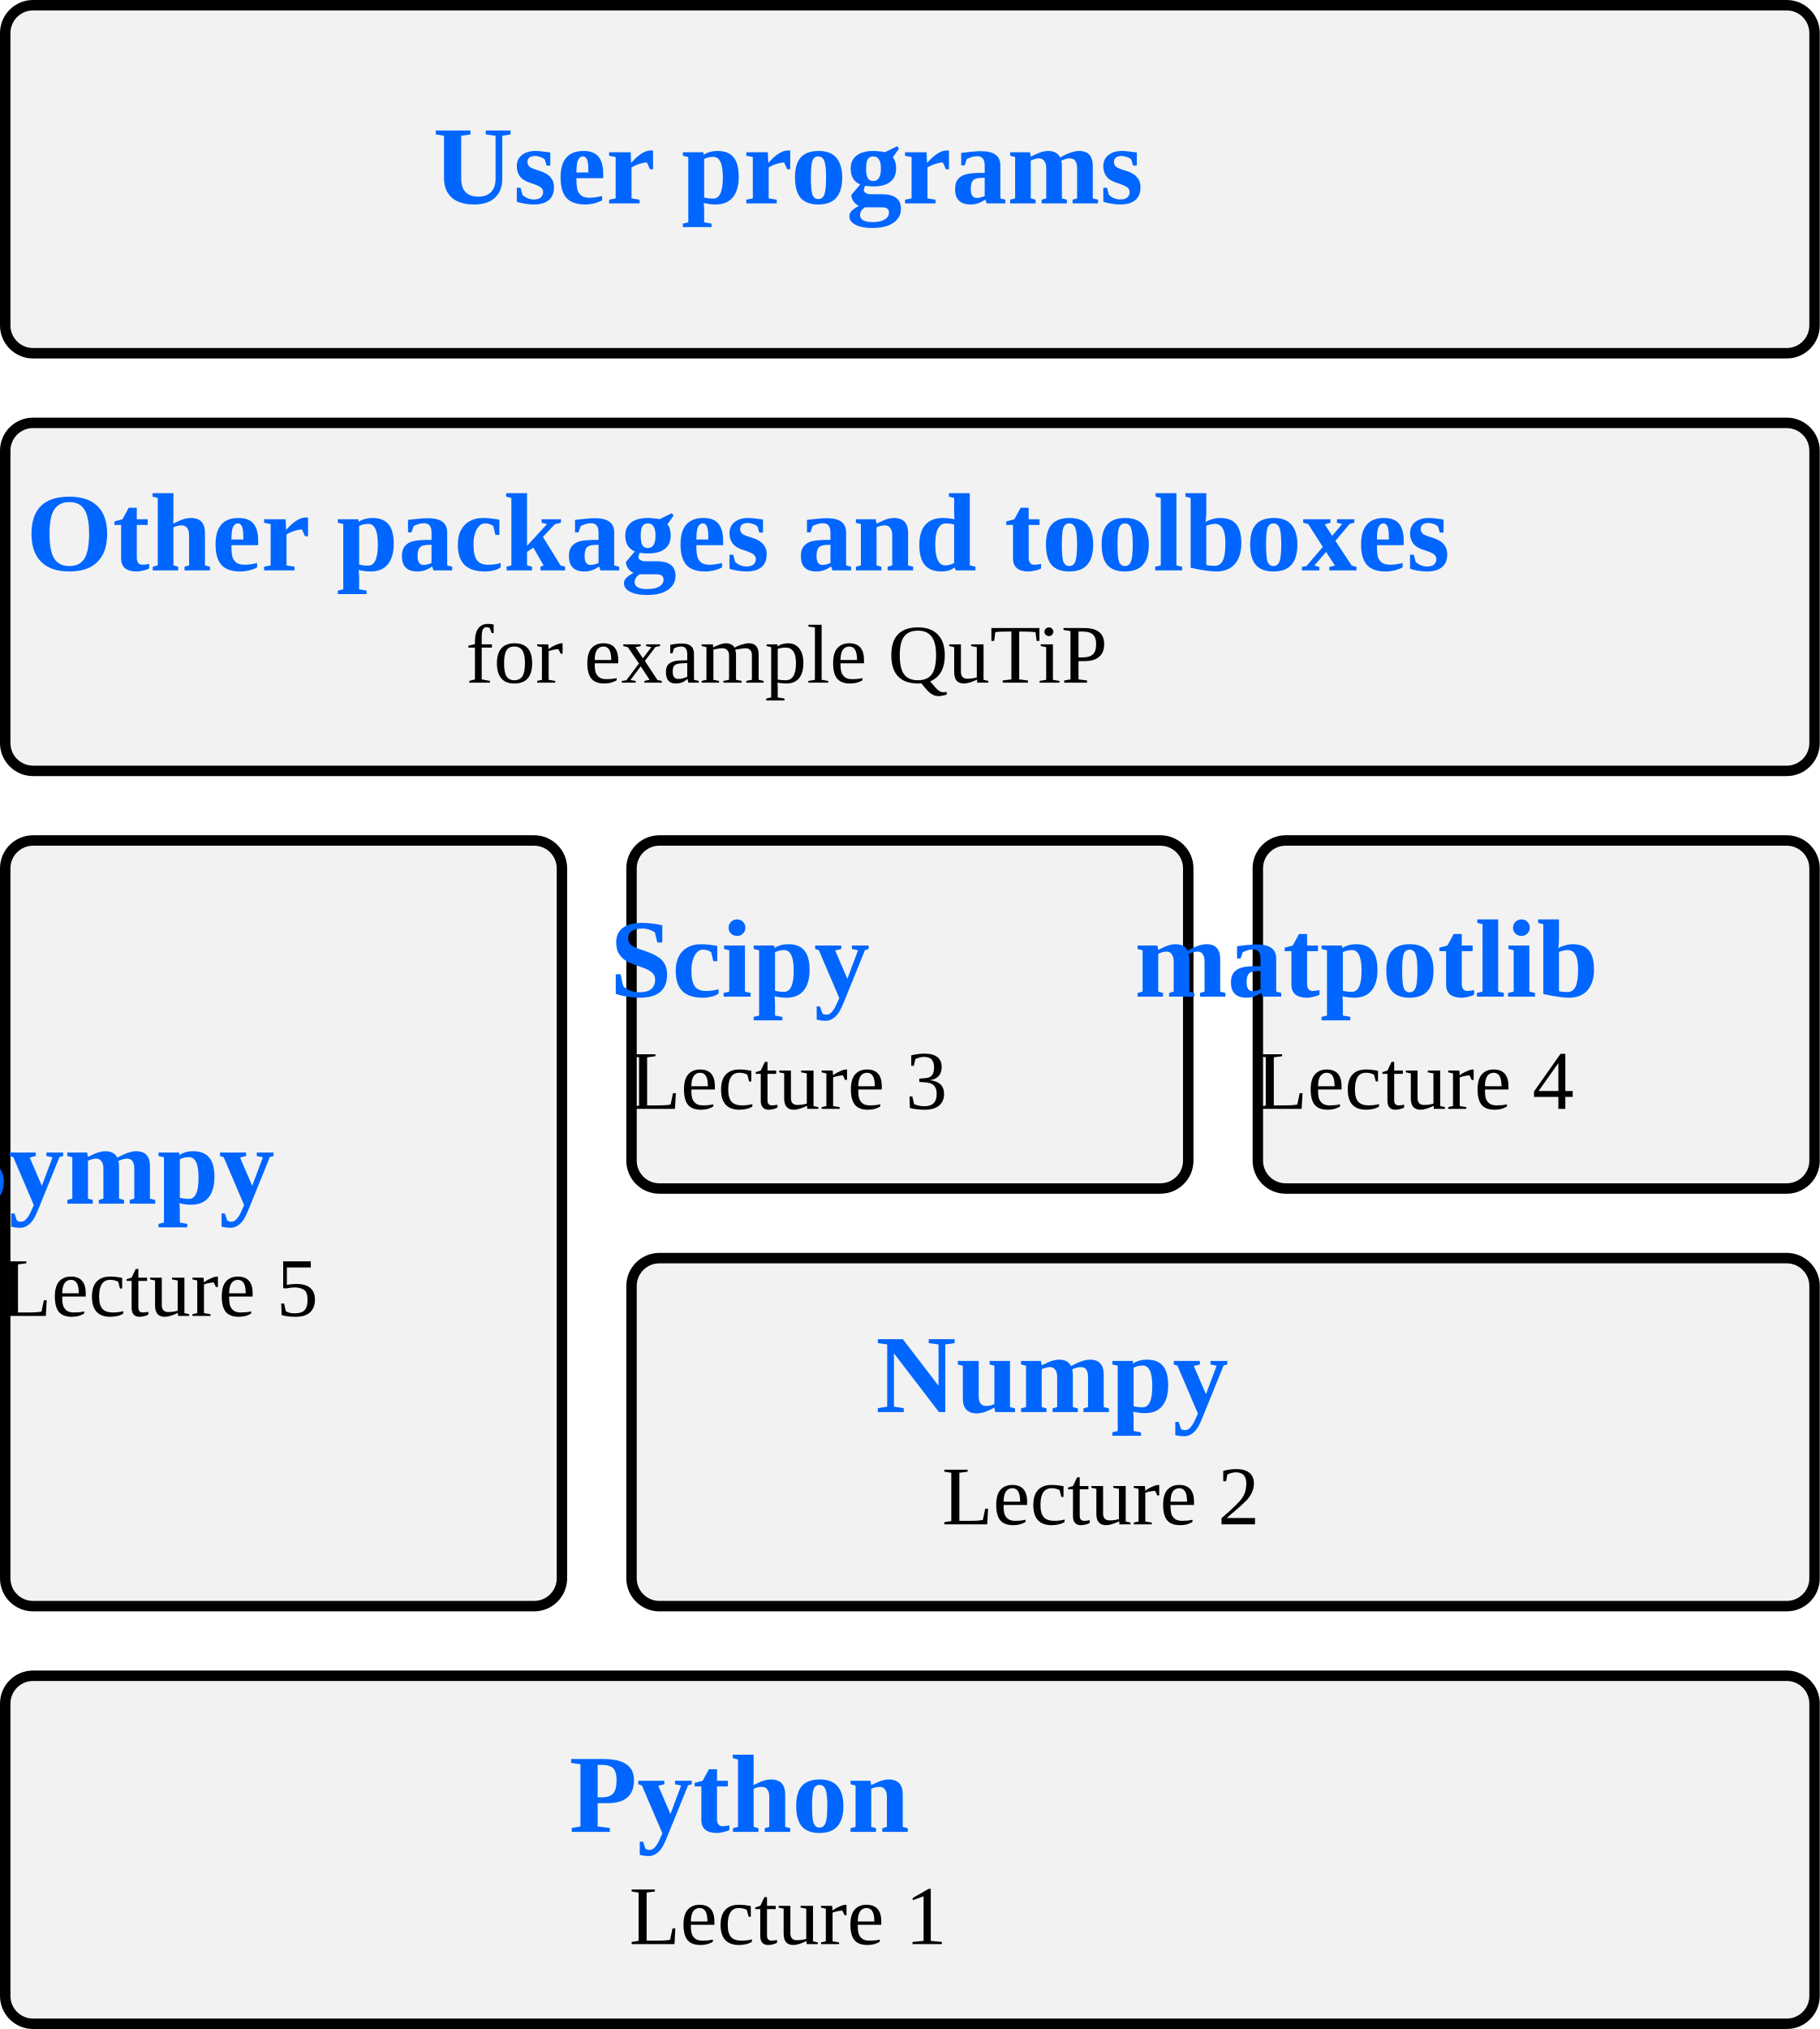
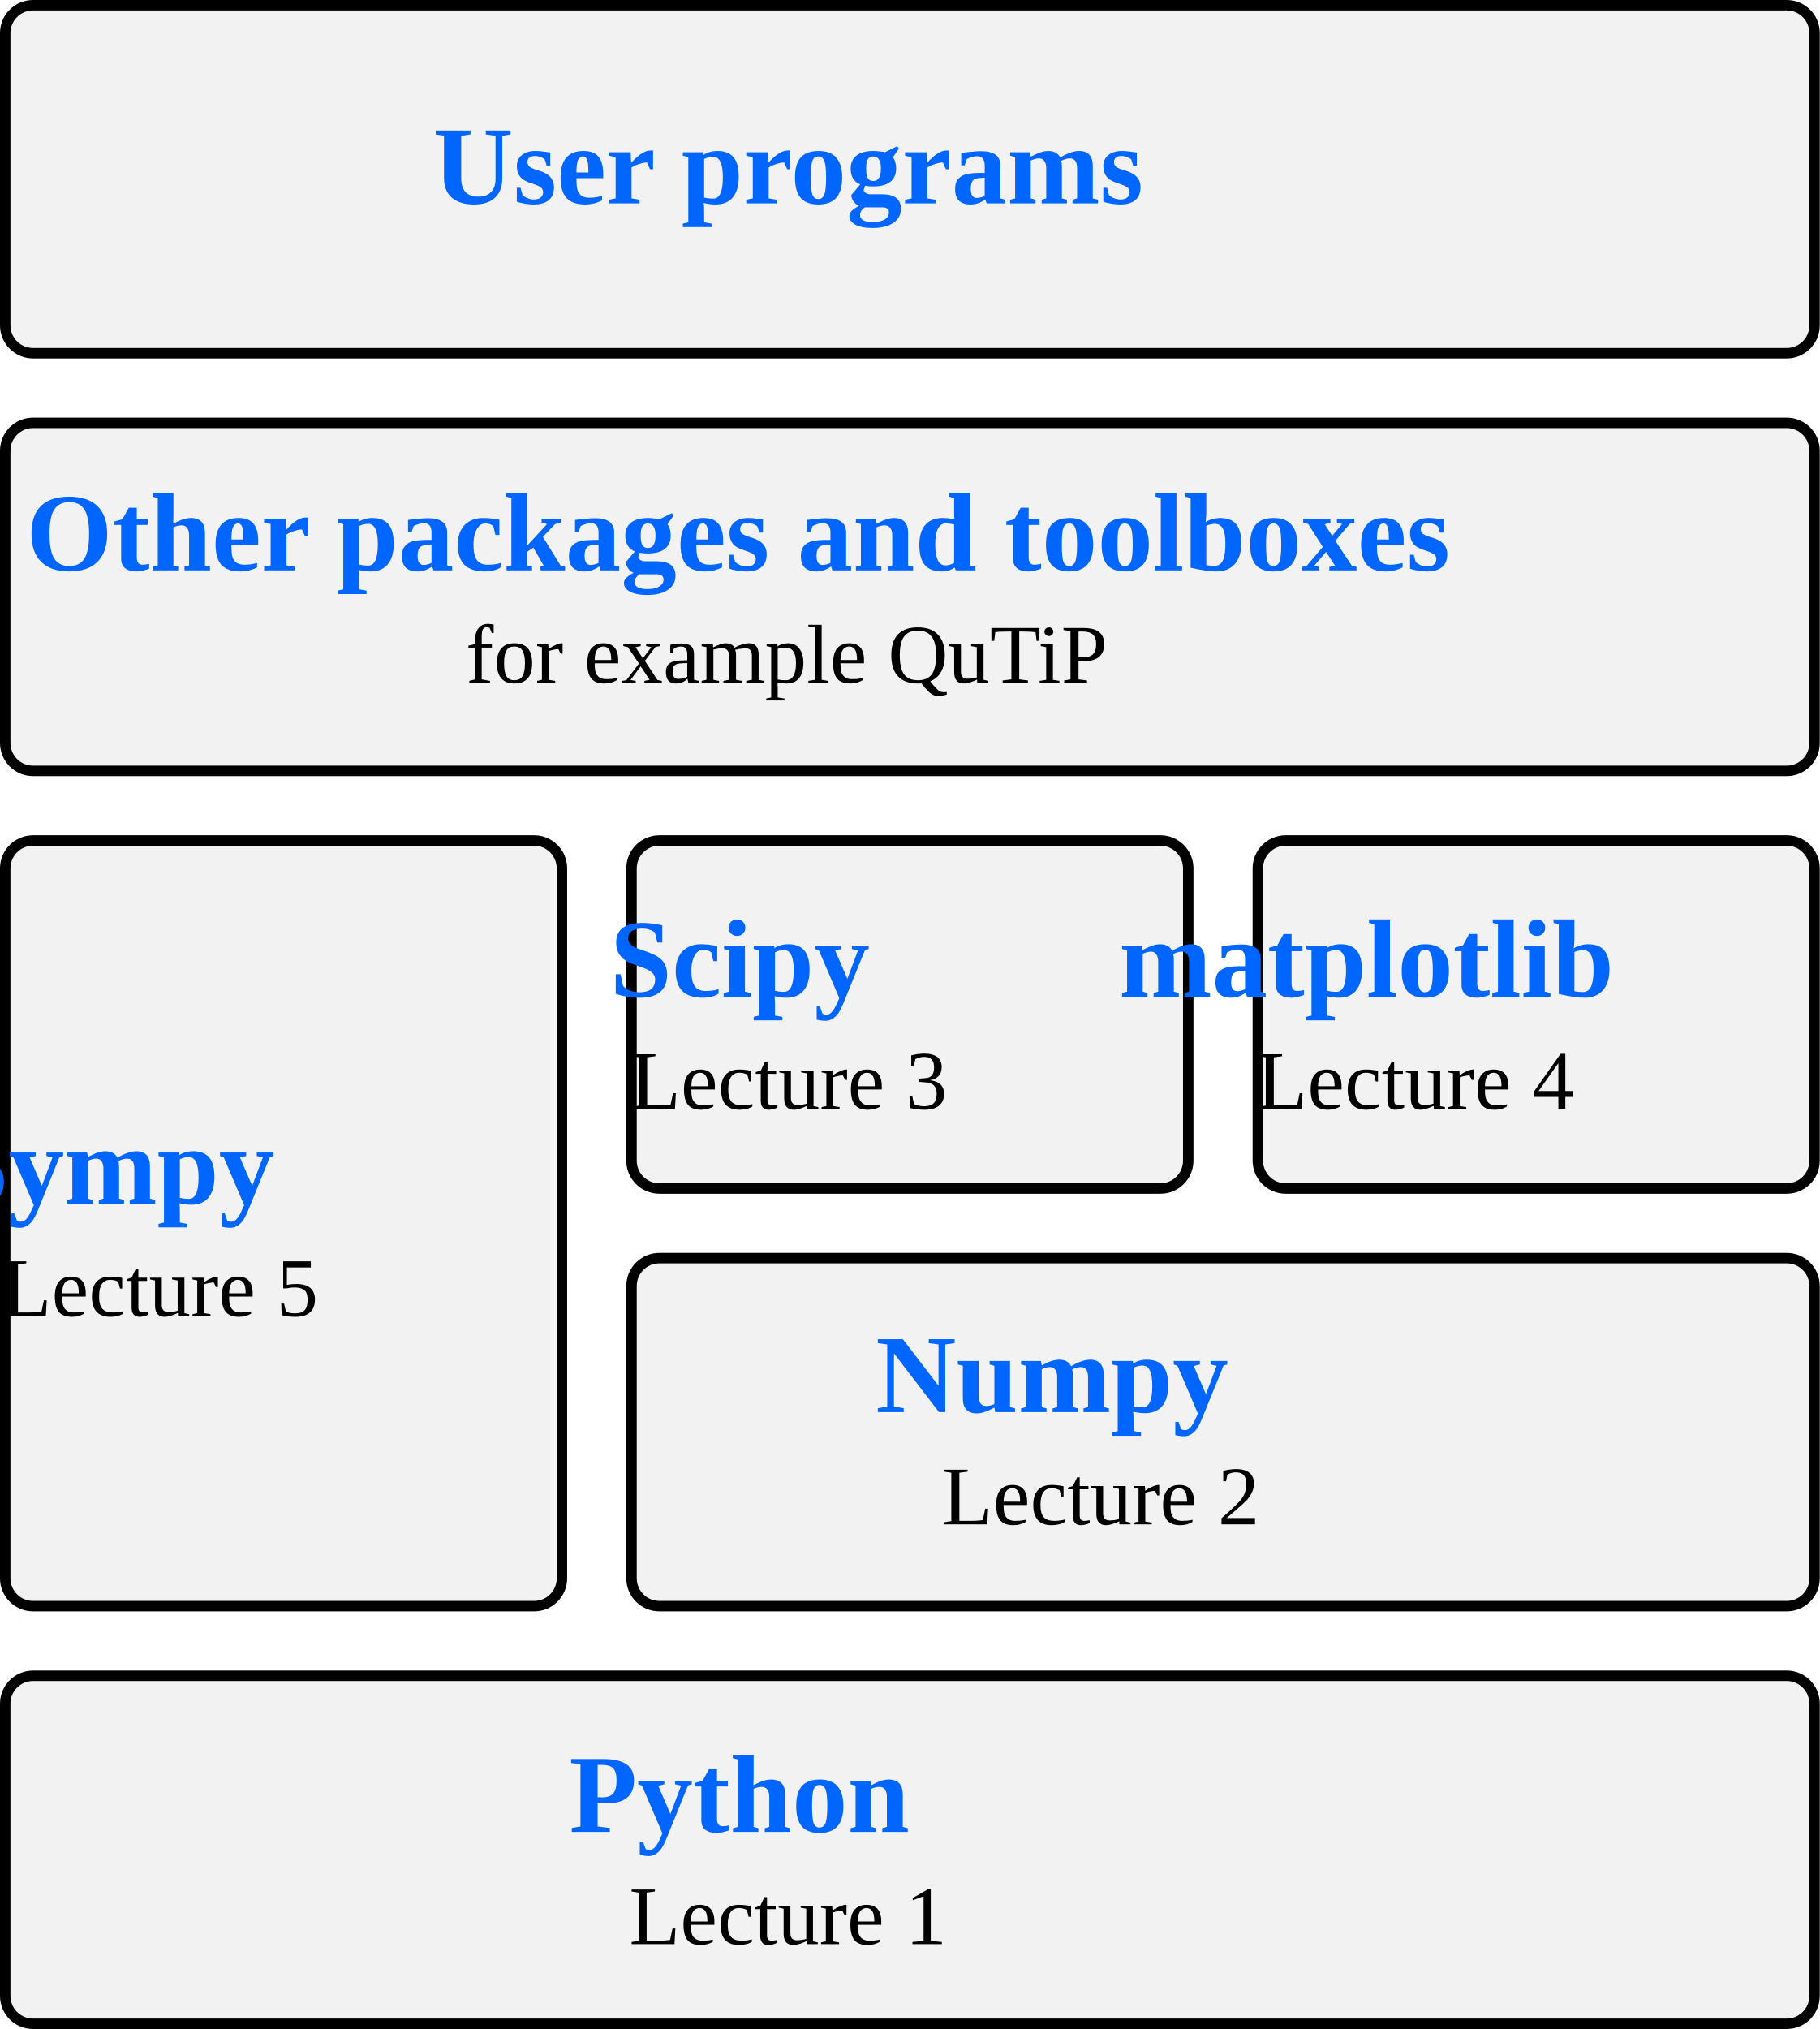
<svg xmlns="http://www.w3.org/2000/svg" width="130.75" height="145.75" id="svg2" version="1.1">
  <defs id="defs4">
    <path d="m 317.898,194.209 a 79.643,79.643 0 0 1 -136.514,-2.383 l 68.973,-39.821 z" id="path3779-9-1-34-2" style="fill:#e6e6e6;fill-opacity:1;stroke:#666666;stroke-width:2;stroke-linecap:round;stroke-miterlimit:4;stroke-dasharray:none;stroke-dashoffset:0" transform="matrix(-1,0,0,1,423.6607,164.1071)" />
    <path style="fill:none;stroke:none" d="m 121.786,347.719 c 27.478,37.923 73.841,35.529 108.214,3.214" id="path4417-4" />
    <path style="fill:none;stroke:none" d="m 175.714,252.362 c 45.18,12.196 56.69,45.759 52.5,89.286" id="path4415-2" />
    <path style="fill:none;stroke:none" d="m 123.214,340.219 c -9.441,-51.787 13.513,-77.596 47.143,-88.214" id="path4375-0" />
  </defs>
  <g id="layer1" transform="translate(-299.625,-111.9872)">
    <flowRoot xml:space="preserve" id="flowRoot4680" style="font-size:14px;font-style:normal;font-variant:normal;font-weight:normal;font-stretch:normal;line-height:125%;letter-spacing:0px;word-spacing:0px;fill:#000000;fill-opacity:1;stroke:none;font-family:Liberation Serif;-inkscape-font-specification:Liberation Serif">
      <flowRegion id="flowRegion4682">
        <rect id="rect4684" width="296.429" height="350" x="-3.571" y="125.219" />
      </flowRegion>
      <flowPara id="flowPara4686" />
    </flowRoot>
    <flowRoot xml:space="preserve" id="flowRoot4688" style="font-size:14px;font-style:normal;font-variant:normal;font-weight:normal;font-stretch:normal;line-height:125%;letter-spacing:0px;word-spacing:0px;fill:#000000;fill-opacity:1;stroke:none;font-family:Liberation Serif;-inkscape-font-specification:Liberation Serif">
      <flowRegion id="flowRegion4690">
        <rect id="rect4692" width="271.429" height="291.429" x="60.714" y="168.076" />
      </flowRegion>
      <flowPara id="flowPara4694" />
    </flowRoot>
    <rect style="fill:#f2f2f2;fill-opacity:1;stroke:#000000;stroke-width:0.75;stroke-linecap:round;stroke-miterlimit:4;stroke-dasharray:none;stroke-dashoffset:0" id="rect3210" width="40" height="25" x="345" y="172.362" rx="2" />
    <rect style="fill:#f2f2f2;fill-opacity:1;stroke:#000000;stroke-width:0.75;stroke-linecap:round;stroke-miterlimit:4;stroke-dasharray:none;stroke-dashoffset:0" id="rect3210-4" width="40" height="25" x="390" y="172.362" rx="2" />
    <rect style="fill:#f2f2f2;fill-opacity:1;stroke:#000000;stroke-width:0.75;stroke-linecap:round;stroke-miterlimit:4;stroke-dasharray:none;stroke-dashoffset:0" id="rect3210-4-8" width="85" height="25" x="345" y="202.362" rx="2" />
    <rect style="fill:#f2f2f2;fill-opacity:1;stroke:#000000;stroke-width:0.75;stroke-linecap:round;stroke-miterlimit:4;stroke-dasharray:none;stroke-dashoffset:0" id="rect3210-3" width="40" height="55" x="300" y="172.362" rx="2" />
    <rect style="fill:#f2f2f2;fill-opacity:1;stroke:#000000;stroke-width:0.75;stroke-linecap:round;stroke-miterlimit:4;stroke-dasharray:none;stroke-dashoffset:0" id="rect3210-4-8-7" width="130" height="25" x="300" y="232.362" rx="2" />
    <rect style="fill:#f2f2f2;fill-opacity:1;stroke:#000000;stroke-width:0.75;stroke-linecap:round;stroke-miterlimit:4;stroke-dasharray:none;stroke-dashoffset:0" id="rect3210-4-8-7-7" width="130" height="25" x="300" y="142.362" rx="2" />
    <rect style="fill:#f2f2f2;fill-opacity:1;stroke:#000000;stroke-width:0.75;stroke-linecap:round;stroke-miterlimit:4;stroke-dasharray:none;stroke-dashoffset:0" id="rect3210-4-8-7-7-3" width="130" height="25" x="300" y="112.362" rx="2" />
    <text xml:space="preserve" style="font-size:14px;font-style:normal;font-variant:normal;font-weight:normal;font-stretch:normal;text-align:start;line-height:125%;letter-spacing:0px;word-spacing:0px;text-anchor:start;fill:#000000;fill-opacity:1;stroke:none;font-family:Liberation Serif;-inkscape-font-specification:Liberation Serif" x="364.994" y="243.577" id="text4544-9-8">
      <tspan id="tspan4546-5-8" x="364.994" y="243.577" style="font-size:8px;font-weight:bold;text-align:center;text-anchor:middle;fill:#0066ff;-inkscape-font-specification:Liberation Serif Bold">Python</tspan>
      <tspan x="364.994" y="251.64" id="tspan4552-8-0" style="font-size:6px;text-align:center;text-anchor:middle">Lecture 1</tspan>
    </text>
    <text xml:space="preserve" style="font-size:14px;font-style:normal;font-variant:normal;font-weight:normal;font-stretch:normal;text-align:start;line-height:125%;letter-spacing:0px;word-spacing:0px;text-anchor:start;fill:#000000;fill-opacity:1;stroke:none;font-family:Liberation Serif;-inkscape-font-specification:Liberation Serif" x="387.463" y="213.421" id="text4544-9-8-5">
      <tspan id="tspan4546-5-8-9" x="387.463" y="213.421" style="font-size:8px;font-weight:bold;text-align:center;text-anchor:middle;fill:#0066ff;-inkscape-font-specification:Liberation Serif Bold">Numpy</tspan>
      <tspan x="387.463" y="221.483" id="tspan4552-8-0-5" style="font-size:6px;text-align:center;text-anchor:middle">Lecture 2</tspan>
    </text>
    <text xml:space="preserve" style="font-size:14px;font-style:normal;font-variant:normal;font-weight:normal;font-stretch:normal;text-align:start;line-height:125%;letter-spacing:0px;word-spacing:0px;text-anchor:start;fill:#000000;fill-opacity:1;stroke:none;font-family:Liberation Serif;-inkscape-font-specification:Liberation Serif" x="365.031" y="183.577" id="text4544-9-8-5-0-9">
      <tspan id="tspan4546-5-8-9-7-5" x="365.031" y="183.577" style="font-size:8px;font-weight:bold;text-align:center;text-anchor:middle;fill:#0066ff;-inkscape-font-specification:Liberation Serif Bold">Scipy</tspan>
      <tspan x="365.031" y="191.64" id="tspan4552-8-0-5-6-1" style="font-size:6px;text-align:center;text-anchor:middle">Lecture 3</tspan>
    </text>
    <text xml:space="preserve" style="font-size:14px;font-style:normal;font-variant:normal;font-weight:normal;font-stretch:normal;text-align:start;line-height:125%;letter-spacing:0px;word-spacing:0px;text-anchor:start;fill:#000000;fill-opacity:1;stroke:none;font-family:Liberation Serif;-inkscape-font-specification:Liberation Serif" x="410.057" y="183.577" id="text4544-9-8-5-0">
-       <tspan id="tspan4546-5-8-9-7" x="410.057" y="183.577" style="font-size:8px;font-weight:bold;text-align:center;text-anchor:middle;fill:#0066ff;-inkscape-font-specification:Liberation Serif Bold">matpotlib</tspan>
+       <tspan id="tspan4546-5-8-9-7" x="410.057" y="183.577" style="font-size:8px;font-weight:bold;text-align:center;text-anchor:middle;fill:#0066ff;-inkscape-font-specification:Liberation Serif Bold">matplotlib</tspan>
      <tspan x="410.057" y="191.64" id="tspan4552-8-0-5-6" style="font-size:6px;text-align:center;text-anchor:middle">Lecture 4</tspan>
    </text>
    <text xml:space="preserve" style="font-size:14px;font-style:normal;font-variant:normal;font-weight:normal;font-stretch:normal;text-align:start;line-height:125%;letter-spacing:0px;word-spacing:0px;text-anchor:start;fill:#000000;fill-opacity:1;stroke:none;font-family:Liberation Serif;-inkscape-font-specification:Liberation Serif" x="319.826" y="198.45" id="text4544-9-8-5-0-9-7">
      <tspan id="tspan4546-5-8-9-7-5-9" x="319.826" y="198.45" style="font-size:8px;font-weight:bold;text-align:center;text-anchor:middle;fill:#0066ff;-inkscape-font-specification:Liberation Serif Bold">Sympy</tspan>
      <tspan x="319.826" y="206.513" id="tspan4552-8-0-5-6-1-6" style="font-size:6px;text-align:center;text-anchor:middle">Lecture 5</tspan>
    </text>
    <text xml:space="preserve" style="font-size:14px;font-style:normal;font-variant:normal;font-weight:normal;font-stretch:normal;text-align:start;line-height:125%;letter-spacing:0px;word-spacing:0px;text-anchor:start;fill:#000000;fill-opacity:1;stroke:none;font-family:Liberation Serif;-inkscape-font-specification:Liberation Serif" x="364.9" y="152.959" id="text4544-9-8-9">
      <tspan id="tspan4546-5-8-91" x="364.9" y="152.959" style="font-size:8px;font-weight:bold;text-align:center;text-anchor:middle;fill:#0066ff;-inkscape-font-specification:Liberation Serif Bold">Other packages and toolboxes</tspan>
      <tspan x="364.9" y="161.021" id="tspan4552-8-0-2" style="font-size:6px;text-align:center;text-anchor:middle">for example QuTiP</tspan>
    </text>
    <text xml:space="preserve" style="font-size:14px;font-style:normal;font-variant:normal;font-weight:normal;font-stretch:normal;text-align:start;line-height:125%;letter-spacing:0px;word-spacing:0px;text-anchor:start;fill:#000000;fill-opacity:1;stroke:none;font-family:Liberation Serif;-inkscape-font-specification:Liberation Serif" x="364.996" y="126.599" id="text4544-9-8-9-0">
      <tspan x="364.996" y="126.599" id="tspan4552-8-0-2-0" style="font-size:8px;font-weight:bold;text-align:center;text-anchor:middle;fill:#0066ff;-inkscape-font-specification:Liberation Serif Bold">User programs</tspan>
    </text>
    <flowRoot xml:space="preserve" id="flowRoot3370" style="font-size:40px;font-style:normal;font-weight:normal;line-height:125%;letter-spacing:0px;word-spacing:0px;fill:#000000;fill-opacity:1;stroke:none;font-family:Sans" transform="translate(447.5291,234.6247)">
      <flowRegion id="flowRegion3372">
        <rect id="rect3374" width="277.792" height="474.772" x="-11.112" y="-223.852" />
      </flowRegion>
      <flowPara id="flowPara3376" />
    </flowRoot>
  </g>
</svg>
